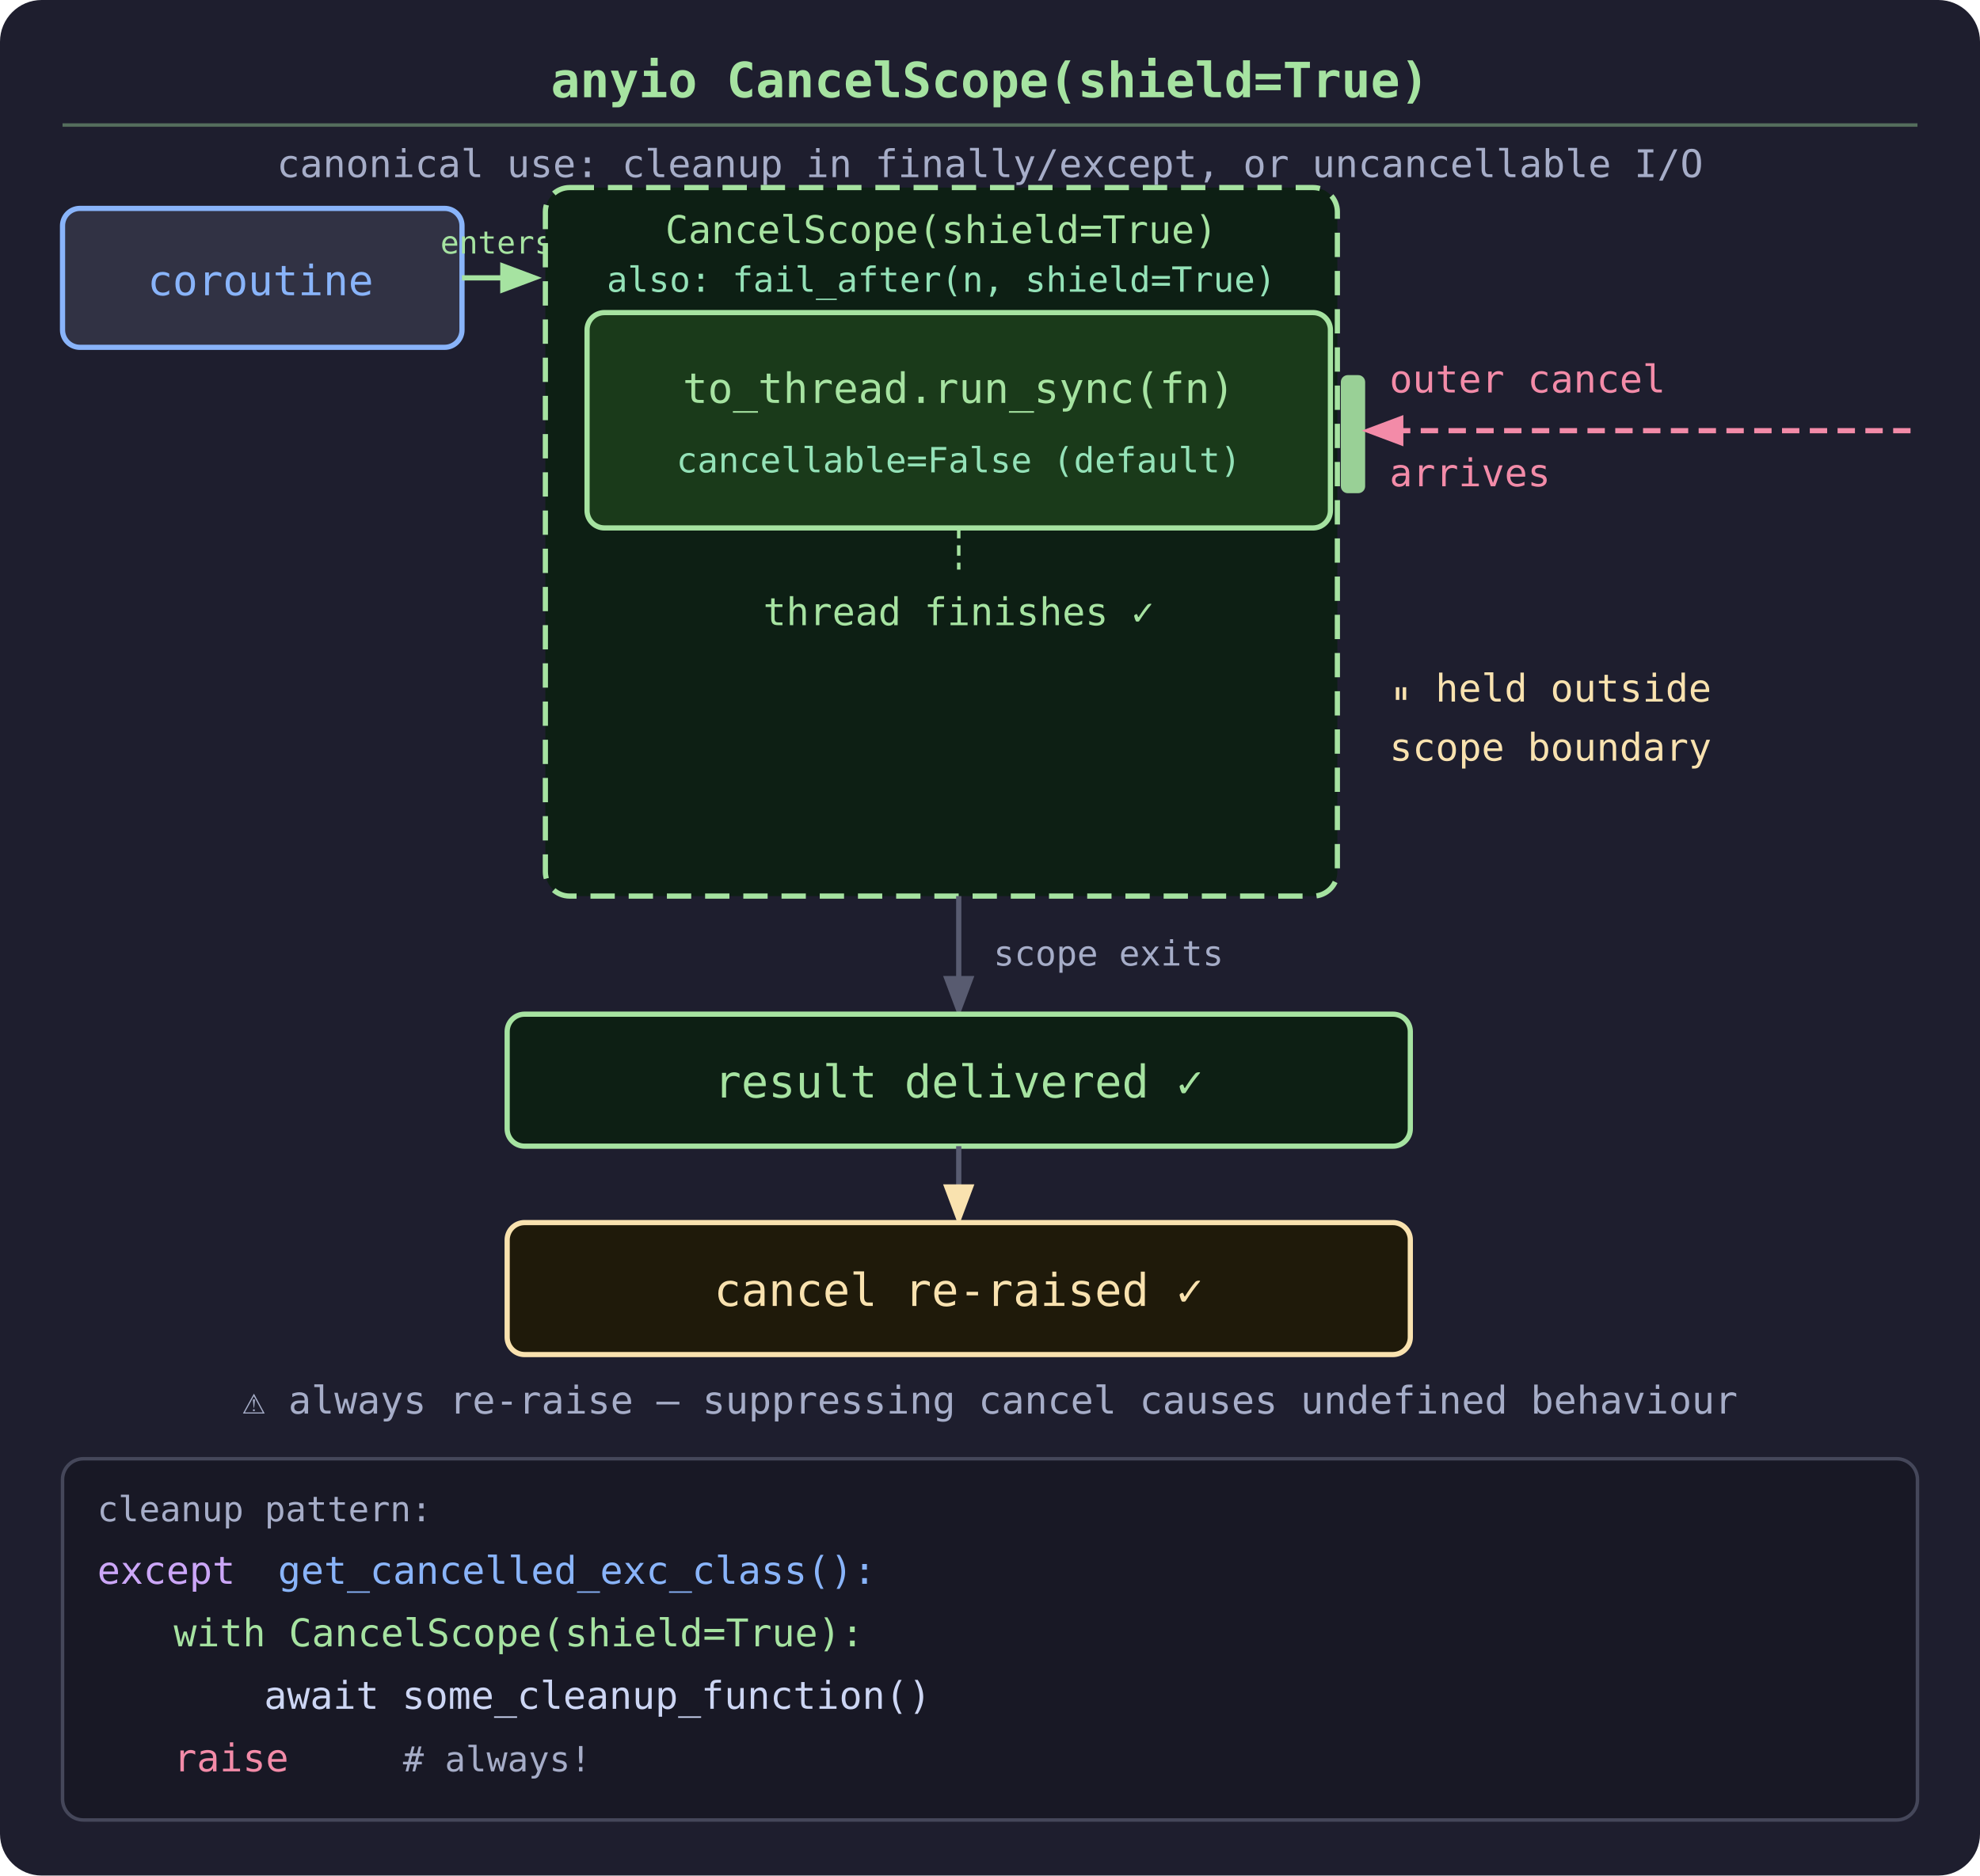
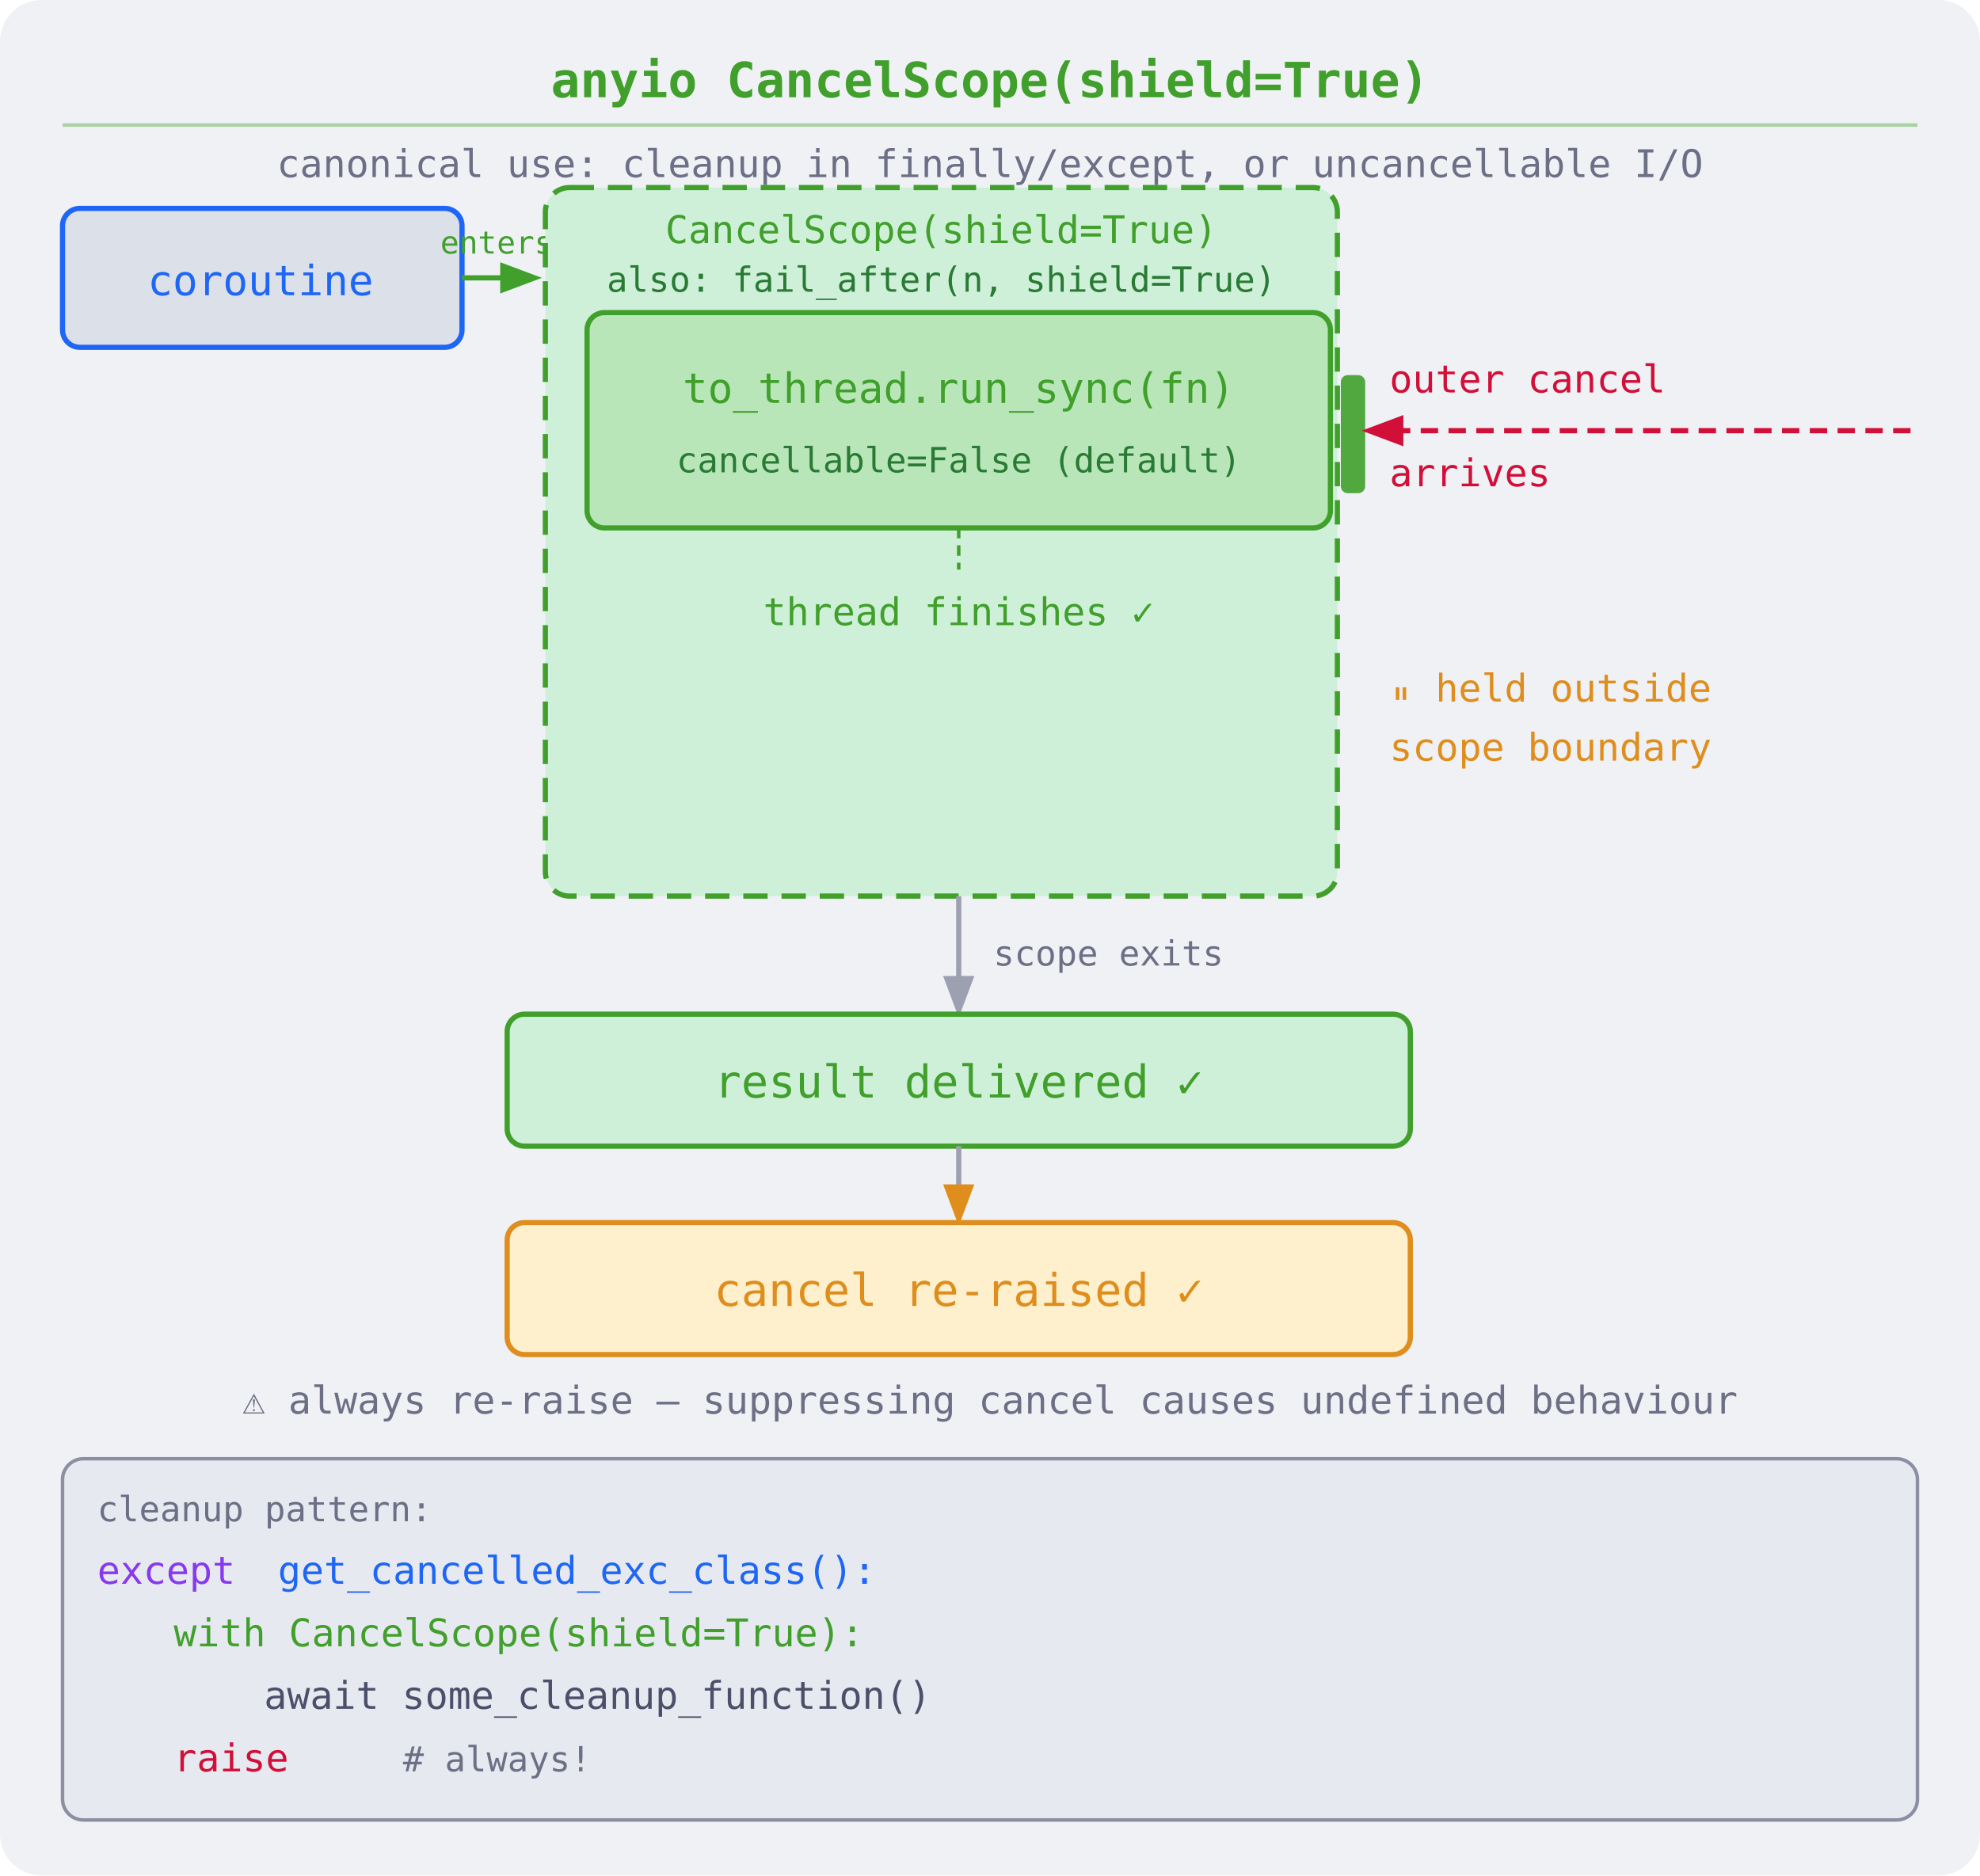
<svg xmlns="http://www.w3.org/2000/svg" viewBox="0 0 570 540" width="570" height="540" font-family="'JetBrains Mono','Fira Code','Cascadia Code',ui-monospace,monospace">
  <defs>
    <marker id="arr-blue" markerWidth="8" markerHeight="8" refX="6" refY="3" orient="auto">
-       <path d="M0,0 L0,6 L8,3z" fill="#89b4fa" />
+       <path d="M0,0 L0,6 L8,3z" fill="#1e66f5" />
    </marker>
    <marker id="arr-green" markerWidth="8" markerHeight="8" refX="6" refY="3" orient="auto">
-       <path d="M0,0 L0,6 L8,3z" fill="#a6e3a1" />
+       <path d="M0,0 L0,6 L8,3z" fill="#40a02b" />
    </marker>
    <marker id="arr-red" markerWidth="8" markerHeight="8" refX="6" refY="3" orient="auto">
-       <path d="M0,0 L0,6 L8,3z" fill="#f38ba8" />
+       <path d="M0,0 L0,6 L8,3z" fill="#d20f39" />
    </marker>
    <marker id="arr-amber" markerWidth="8" markerHeight="8" refX="6" refY="3" orient="auto">
-       <path d="M0,0 L0,6 L8,3z" fill="#f9e2af" />
+       <path d="M0,0 L0,6 L8,3z" fill="#df8e1d" />
    </marker>
    <marker id="arr-muted" markerWidth="8" markerHeight="8" refX="6" refY="3" orient="auto">
-       <path d="M0,0 L0,6 L8,3z" fill="#585b70" />
+       <path d="M0,0 L0,6 L8,3z" fill="#9ca0b0" />
    </marker>
  </defs>
-   <rect width="570" height="540" fill="#1e1e2e" rx="12" />
-   <text x="285" y="28" text-anchor="middle" font-size="14" font-weight="bold" fill="#a6e3a1">anyio CancelScope(shield=True)</text>
-   <line x1="18" y1="36" x2="552" y2="36" stroke="#a6e3a1" stroke-width="1" opacity="0.4" />
-   <text x="285" y="51" text-anchor="middle" font-size="11" fill="#a6adc8">canonical use: cleanup in finally/except, or uncancellable I/O</text>
-   <rect x="18" y="60" width="115" height="40" rx="5" fill="#313244" stroke="#89b4fa" stroke-width="1.5" />
-   <text x="75" y="85" text-anchor="middle" font-size="12" fill="#89b4fa">coroutine</text>
-   <line x1="133" y1="80" x2="153" y2="80" stroke="#a6e3a1" stroke-width="1.5" marker-end="url(#arr-green)" />
-   <text x="143" y="73" text-anchor="middle" font-size="9" fill="#a6e3a1">enters</text>
-   <rect x="157" y="54" width="228" height="204" rx="7" fill="#0d1f14" stroke="#a6e3a1" stroke-width="1.5" stroke-dasharray="7,4" />
-   <text x="271" y="70" text-anchor="middle" font-size="11" fill="#a6e3a1">CancelScope(shield=True)</text>
-   <text x="271" y="84" text-anchor="middle" font-size="10" fill="#94e2b8">also: fail_after(n, shield=True)</text>
-   <rect x="169" y="90" width="214" height="62" rx="5" fill="#1a3a1a" stroke="#a6e3a1" stroke-width="1.5" />
-   <text x="276" y="116" text-anchor="middle" font-size="12" fill="#a6e3a1">to_thread.run_sync(fn)</text>
-   <text x="276" y="136" text-anchor="middle" font-size="10" fill="#94e2b8">cancellable=False (default)</text>
-   <line x1="276" y1="152" x2="276" y2="164" stroke="#a6e3a1" stroke-width="1" stroke-dasharray="3,2" />
-   <text x="276" y="180" text-anchor="middle" font-size="11" fill="#a6e3a1">thread finishes ✓</text>
-   <rect x="386" y="108" width="7" height="34" rx="2" fill="#a6e3a1" opacity="0.9" />
-   <line x1="550" y1="124" x2="395" y2="124" stroke="#f38ba8" stroke-width="1.5" stroke-dasharray="5,3" marker-end="url(#arr-red)" />
-   <text x="400" y="113" font-size="11" fill="#f38ba8">outer cancel</text>
-   <text x="400" y="140" font-size="11" fill="#f38ba8">arrives</text>
-   <text x="400" y="202" font-size="11" fill="#f9e2af">⏸ held outside</text>
-   <text x="400" y="219" font-size="11" fill="#f9e2af">   scope boundary</text>
-   <line x1="276" y1="258" x2="276" y2="290" stroke="#585b70" stroke-width="1.5" marker-end="url(#arr-muted)" />
-   <text x="286" y="278" font-size="10" fill="#a6adc8">scope exits</text>
-   <rect x="146" y="292" width="260" height="38" rx="5" fill="#0d1f14" stroke="#a6e3a1" stroke-width="1.5" />
-   <text x="276" y="316" text-anchor="middle" font-size="13" fill="#a6e3a1">result delivered  ✓</text>
-   <line x1="276" y1="330" x2="276" y2="350" stroke="#585b70" stroke-width="1.5" marker-end="url(#arr-amber)" />
-   <rect x="146" y="352" width="260" height="38" rx="5" fill="#1f1a0a" stroke="#f9e2af" stroke-width="1.5" />
-   <text x="276" y="376" text-anchor="middle" font-size="13" fill="#f9e2af">cancel re-raised  ✓</text>
-   <text x="285" y="407" text-anchor="middle" font-size="11" fill="#a6adc8">⚠  always re-raise — suppressing cancel causes undefined behaviour</text>
-   <rect x="18" y="420" width="534" height="104" rx="6" fill="#181825" stroke="#45475a" stroke-width="1" />
-   <text x="28" y="438" font-size="10" fill="#a6adc8">cleanup pattern:</text>
-   <text x="28" y="456" font-size="11" fill="#cba6f7">except </text>
-   <text x="80" y="456" font-size="11" fill="#89b4fa">get_cancelled_exc_class():</text>
-   <text x="50" y="474" font-size="11" fill="#a6e3a1">with CancelScope(shield=True):</text>
-   <text x="76" y="492" font-size="11" fill="#cdd6f4">await some_cleanup_function()</text>
-   <text x="50" y="510" font-size="11" fill="#f38ba8">raise</text>
-   <text x="116" y="510" font-size="10" fill="#a6adc8"># always!</text>
+   <rect width="570" height="540" fill="#eff1f5" rx="12" />
+   <text x="285" y="28" text-anchor="middle" font-size="14" font-weight="bold" fill="#40a02b">anyio CancelScope(shield=True)</text>
+   <line x1="18" y1="36" x2="552" y2="36" stroke="#40a02b" stroke-width="1" opacity="0.4" />
+   <text x="285" y="51" text-anchor="middle" font-size="11" fill="#6c6f85">canonical use: cleanup in finally/except, or uncancellable I/O</text>
+   <rect x="18" y="60" width="115" height="40" rx="5" fill="#dce0e8" stroke="#1e66f5" stroke-width="1.5" />
+   <text x="75" y="85" text-anchor="middle" font-size="12" fill="#1e66f5">coroutine</text>
+   <line x1="133" y1="80" x2="153" y2="80" stroke="#40a02b" stroke-width="1.5" marker-end="url(#arr-green)" />
+   <text x="143" y="73" text-anchor="middle" font-size="9" fill="#40a02b">enters</text>
+   <rect x="157" y="54" width="228" height="204" rx="7" fill="#cff0d8" stroke="#40a02b" stroke-width="1.5" stroke-dasharray="7,4" />
+   <text x="271" y="70" text-anchor="middle" font-size="11" fill="#40a02b">CancelScope(shield=True)</text>
+   <text x="271" y="84" text-anchor="middle" font-size="10" fill="#287a34">also: fail_after(n, shield=True)</text>
+   <rect x="169" y="90" width="214" height="62" rx="5" fill="#b8e6b8" stroke="#40a02b" stroke-width="1.5" />
+   <text x="276" y="116" text-anchor="middle" font-size="12" fill="#40a02b">to_thread.run_sync(fn)</text>
+   <text x="276" y="136" text-anchor="middle" font-size="10" fill="#287a34">cancellable=False (default)</text>
+   <line x1="276" y1="152" x2="276" y2="164" stroke="#40a02b" stroke-width="1" stroke-dasharray="3,2" />
+   <text x="276" y="180" text-anchor="middle" font-size="11" fill="#40a02b">thread finishes ✓</text>
+   <rect x="386" y="108" width="7" height="34" rx="2" fill="#40a02b" opacity="0.9" />
+   <line x1="550" y1="124" x2="395" y2="124" stroke="#d20f39" stroke-width="1.5" stroke-dasharray="5,3" marker-end="url(#arr-red)" />
+   <text x="400" y="113" font-size="11" fill="#d20f39">outer cancel</text>
+   <text x="400" y="140" font-size="11" fill="#d20f39">arrives</text>
+   <text x="400" y="202" font-size="11" fill="#df8e1d">⏸ held outside</text>
+   <text x="400" y="219" font-size="11" fill="#df8e1d">   scope boundary</text>
+   <line x1="276" y1="258" x2="276" y2="290" stroke="#9ca0b0" stroke-width="1.5" marker-end="url(#arr-muted)" />
+   <text x="286" y="278" font-size="10" fill="#6c6f85">scope exits</text>
+   <rect x="146" y="292" width="260" height="38" rx="5" fill="#cff0d8" stroke="#40a02b" stroke-width="1.5" />
+   <text x="276" y="316" text-anchor="middle" font-size="13" fill="#40a02b">result delivered  ✓</text>
+   <line x1="276" y1="330" x2="276" y2="350" stroke="#9ca0b0" stroke-width="1.5" marker-end="url(#arr-amber)" />
+   <rect x="146" y="352" width="260" height="38" rx="5" fill="#fef0cd" stroke="#df8e1d" stroke-width="1.5" />
+   <text x="276" y="376" text-anchor="middle" font-size="13" fill="#df8e1d">cancel re-raised  ✓</text>
+   <text x="285" y="407" text-anchor="middle" font-size="11" fill="#6c6f85">⚠  always re-raise — suppressing cancel causes undefined behaviour</text>
+   <rect x="18" y="420" width="534" height="104" rx="6" fill="#e6e9ef" stroke="#8c8fa1" stroke-width="1" />
+   <text x="28" y="438" font-size="10" fill="#6c6f85">cleanup pattern:</text>
+   <text x="28" y="456" font-size="11" fill="#8839ef">except </text>
+   <text x="80" y="456" font-size="11" fill="#1e66f5">get_cancelled_exc_class():</text>
+   <text x="50" y="474" font-size="11" fill="#40a02b">with CancelScope(shield=True):</text>
+   <text x="76" y="492" font-size="11" fill="#4c4f69">await some_cleanup_function()</text>
+   <text x="50" y="510" font-size="11" fill="#d20f39">raise</text>
+   <text x="116" y="510" font-size="10" fill="#6c6f85"># always!</text>
</svg>
